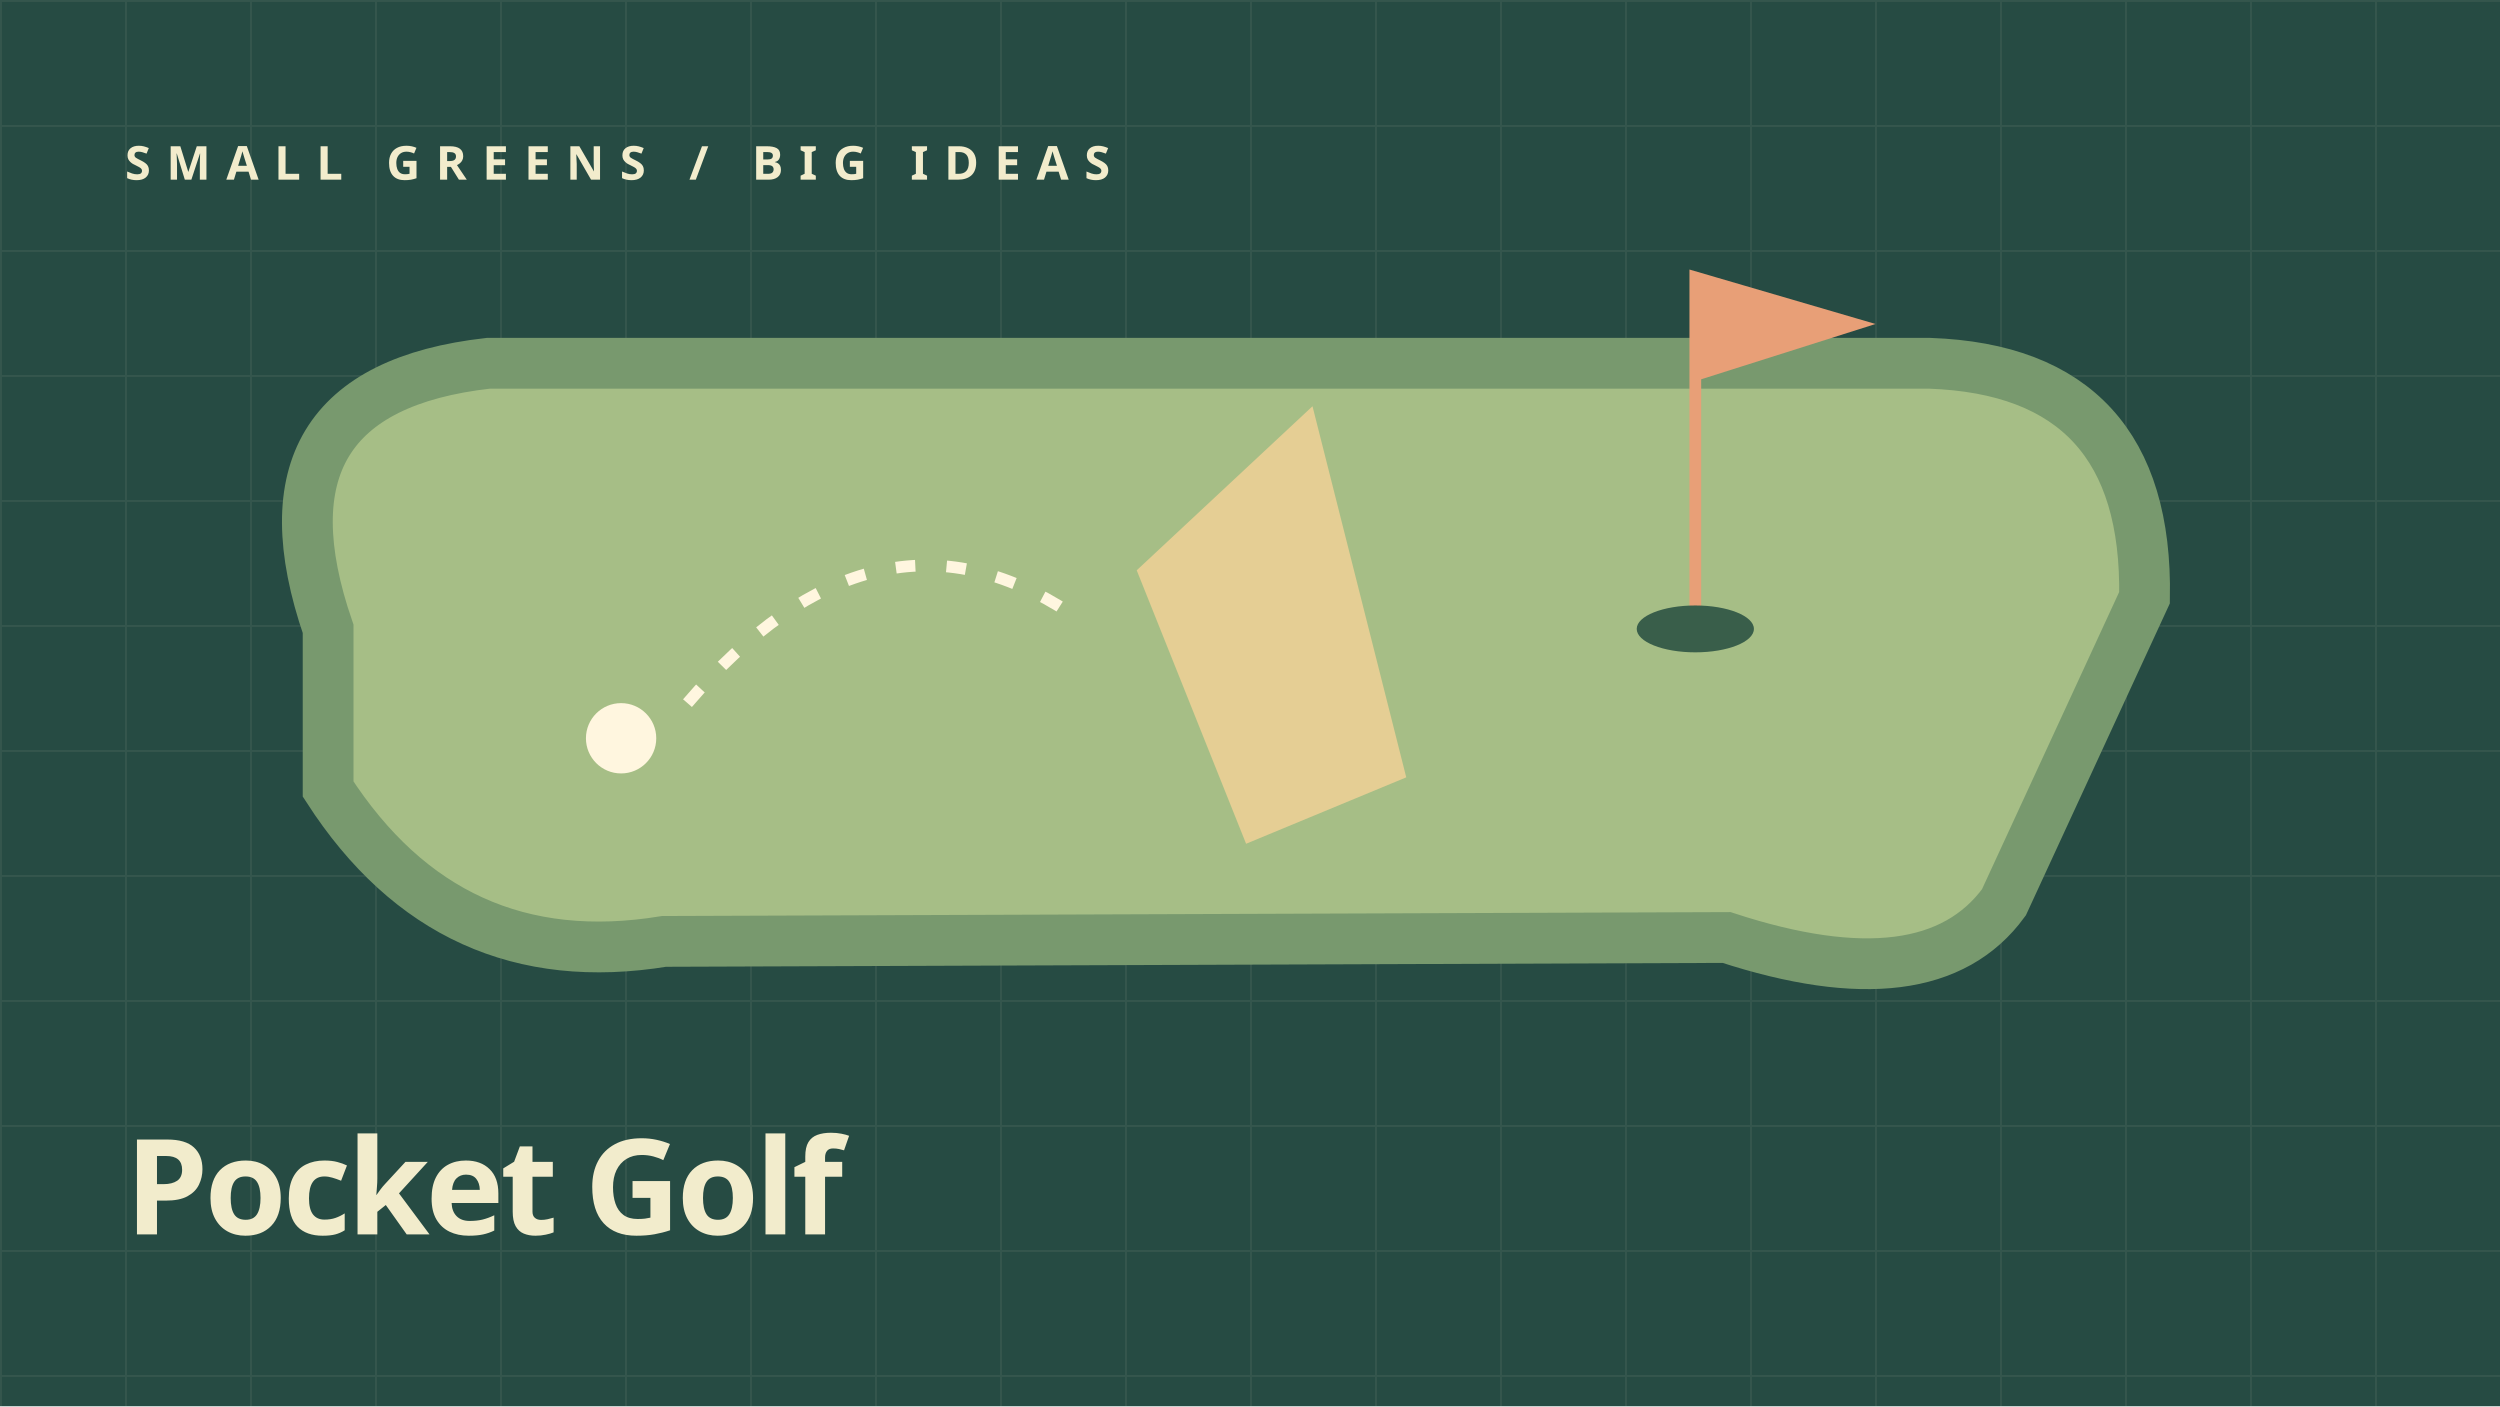
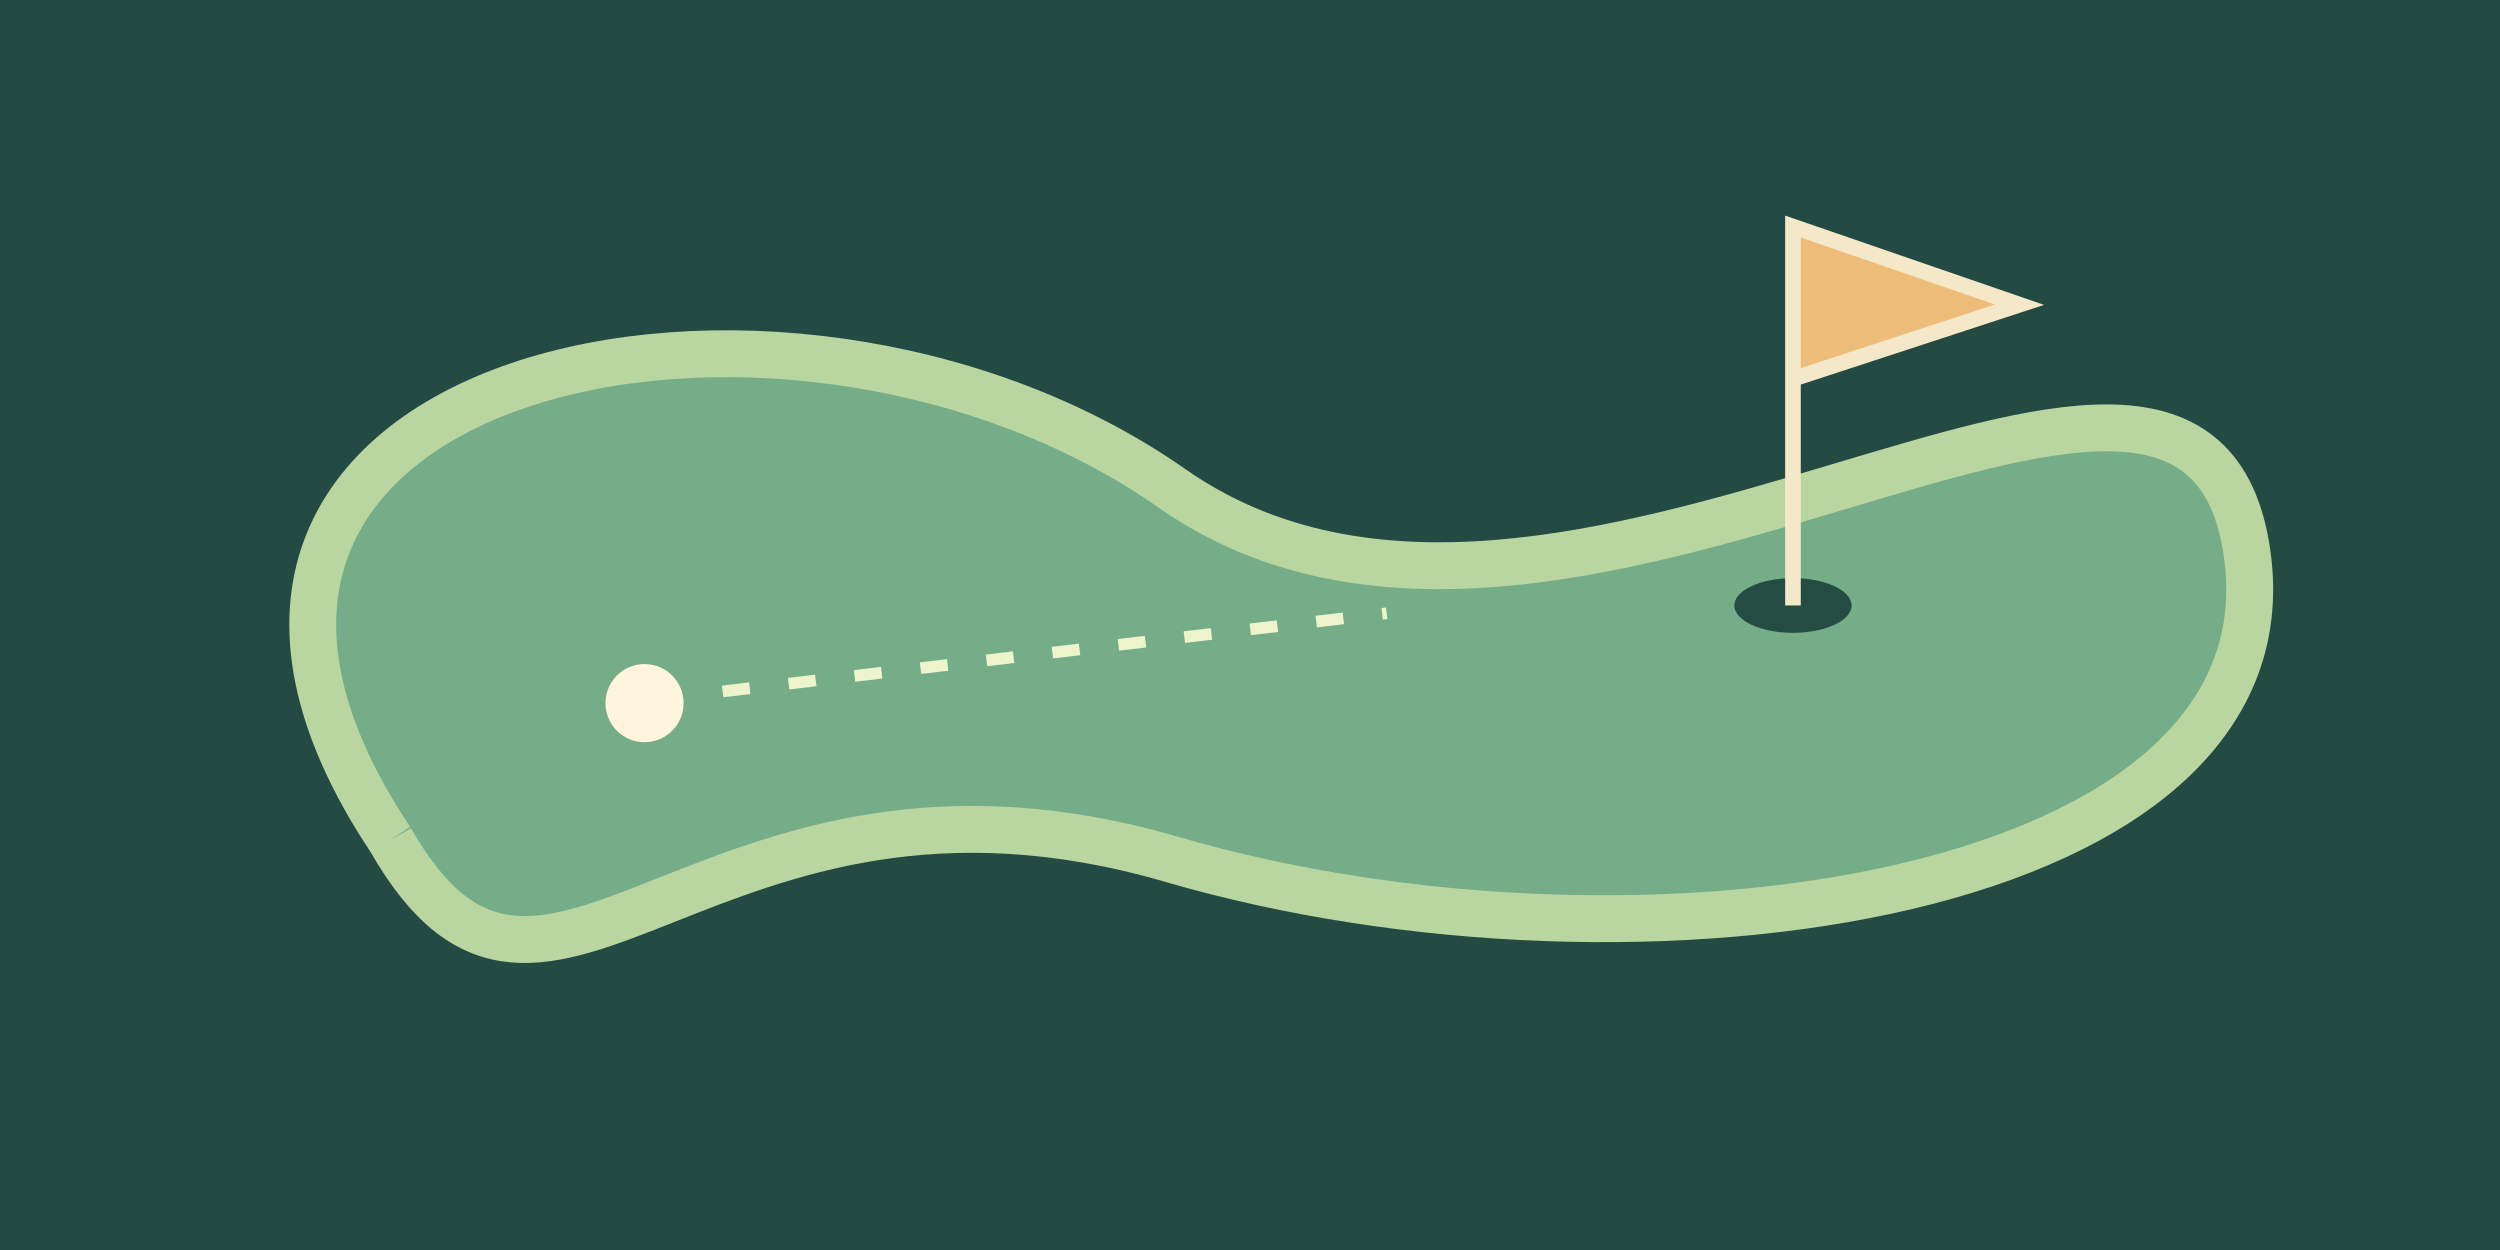
- <svg xmlns="http://www.w3.org/2000/svg" width="640" height="360" viewBox="0 0 640 360">
-   <defs>
-     <pattern id="grid" width="32" height="32" patternUnits="userSpaceOnUse">
-       <path d="M32 0H0V32" fill="none" stroke="#f2eccc" stroke-opacity=".07" />
-     </pattern>
-   </defs>
-   <rect width="640" height="360" fill="#264b43" />
-   <rect width="640" height="360" fill="url(#grid)" />
-   <path d="M84 161Q63 100 125 93L494 93Q550 95 549 153L513 231Q494 257 442 240L170 241Q115 250 84 202Z" fill="#a6be86" stroke="#78996e" stroke-width="13" />
-   <path d="M336 104L360 199 319 216 291 146Z" fill="#e5ce94" />
-   <path d="M434 159V71L475 83 434 96" fill="#e89f77" stroke="#e89f77" stroke-width="3" />
-   <ellipse cx="434" cy="161" rx="15" ry="6" fill="#395e4a" />
-   <circle cx="159" cy="189" r="9" fill="#fff6df" />
-   <path d="M176 180Q224 124 274 157" fill="none" stroke="#fff6df" stroke-width="3" stroke-dasharray="5 8" />
-   <text x="32" y="46" font-family="system-ui,sans-serif" font-size="12" font-weight="700" letter-spacing="4" fill="#f2eccc">SMALL GREENS / BIG IDEAS</text>
-   <text x="32" y="316" font-family="system-ui,sans-serif" font-size="34" font-weight="800" letter-spacing="-1" fill="#f2eccc">Pocket Golf</text>
+ <svg xmlns="http://www.w3.org/2000/svg" viewBox="0 0 640 320">
+   <rect width="640" height="320" fill="#244b43" />
+   <path d="M100 215C20 95 200 55 300 125S560 50 575 140 420 255 300 220 140 285 100 215" fill="#74ad88" stroke="#b9d6a0" stroke-width="12" />
+   <ellipse cx="459" cy="155" rx="15" ry="7" fill="#254c43" />
+   <path d="M459 155V58l58 20-58 19" fill="#efbd7a" stroke="#f4e8c9" stroke-width="4" />
+   <circle cx="165" cy="180" r="10" fill="#fff5dc" />
+   <path d="M185 177l170-20" stroke="#edf3ca" stroke-width="3" stroke-dasharray="7 10" />
</svg>
